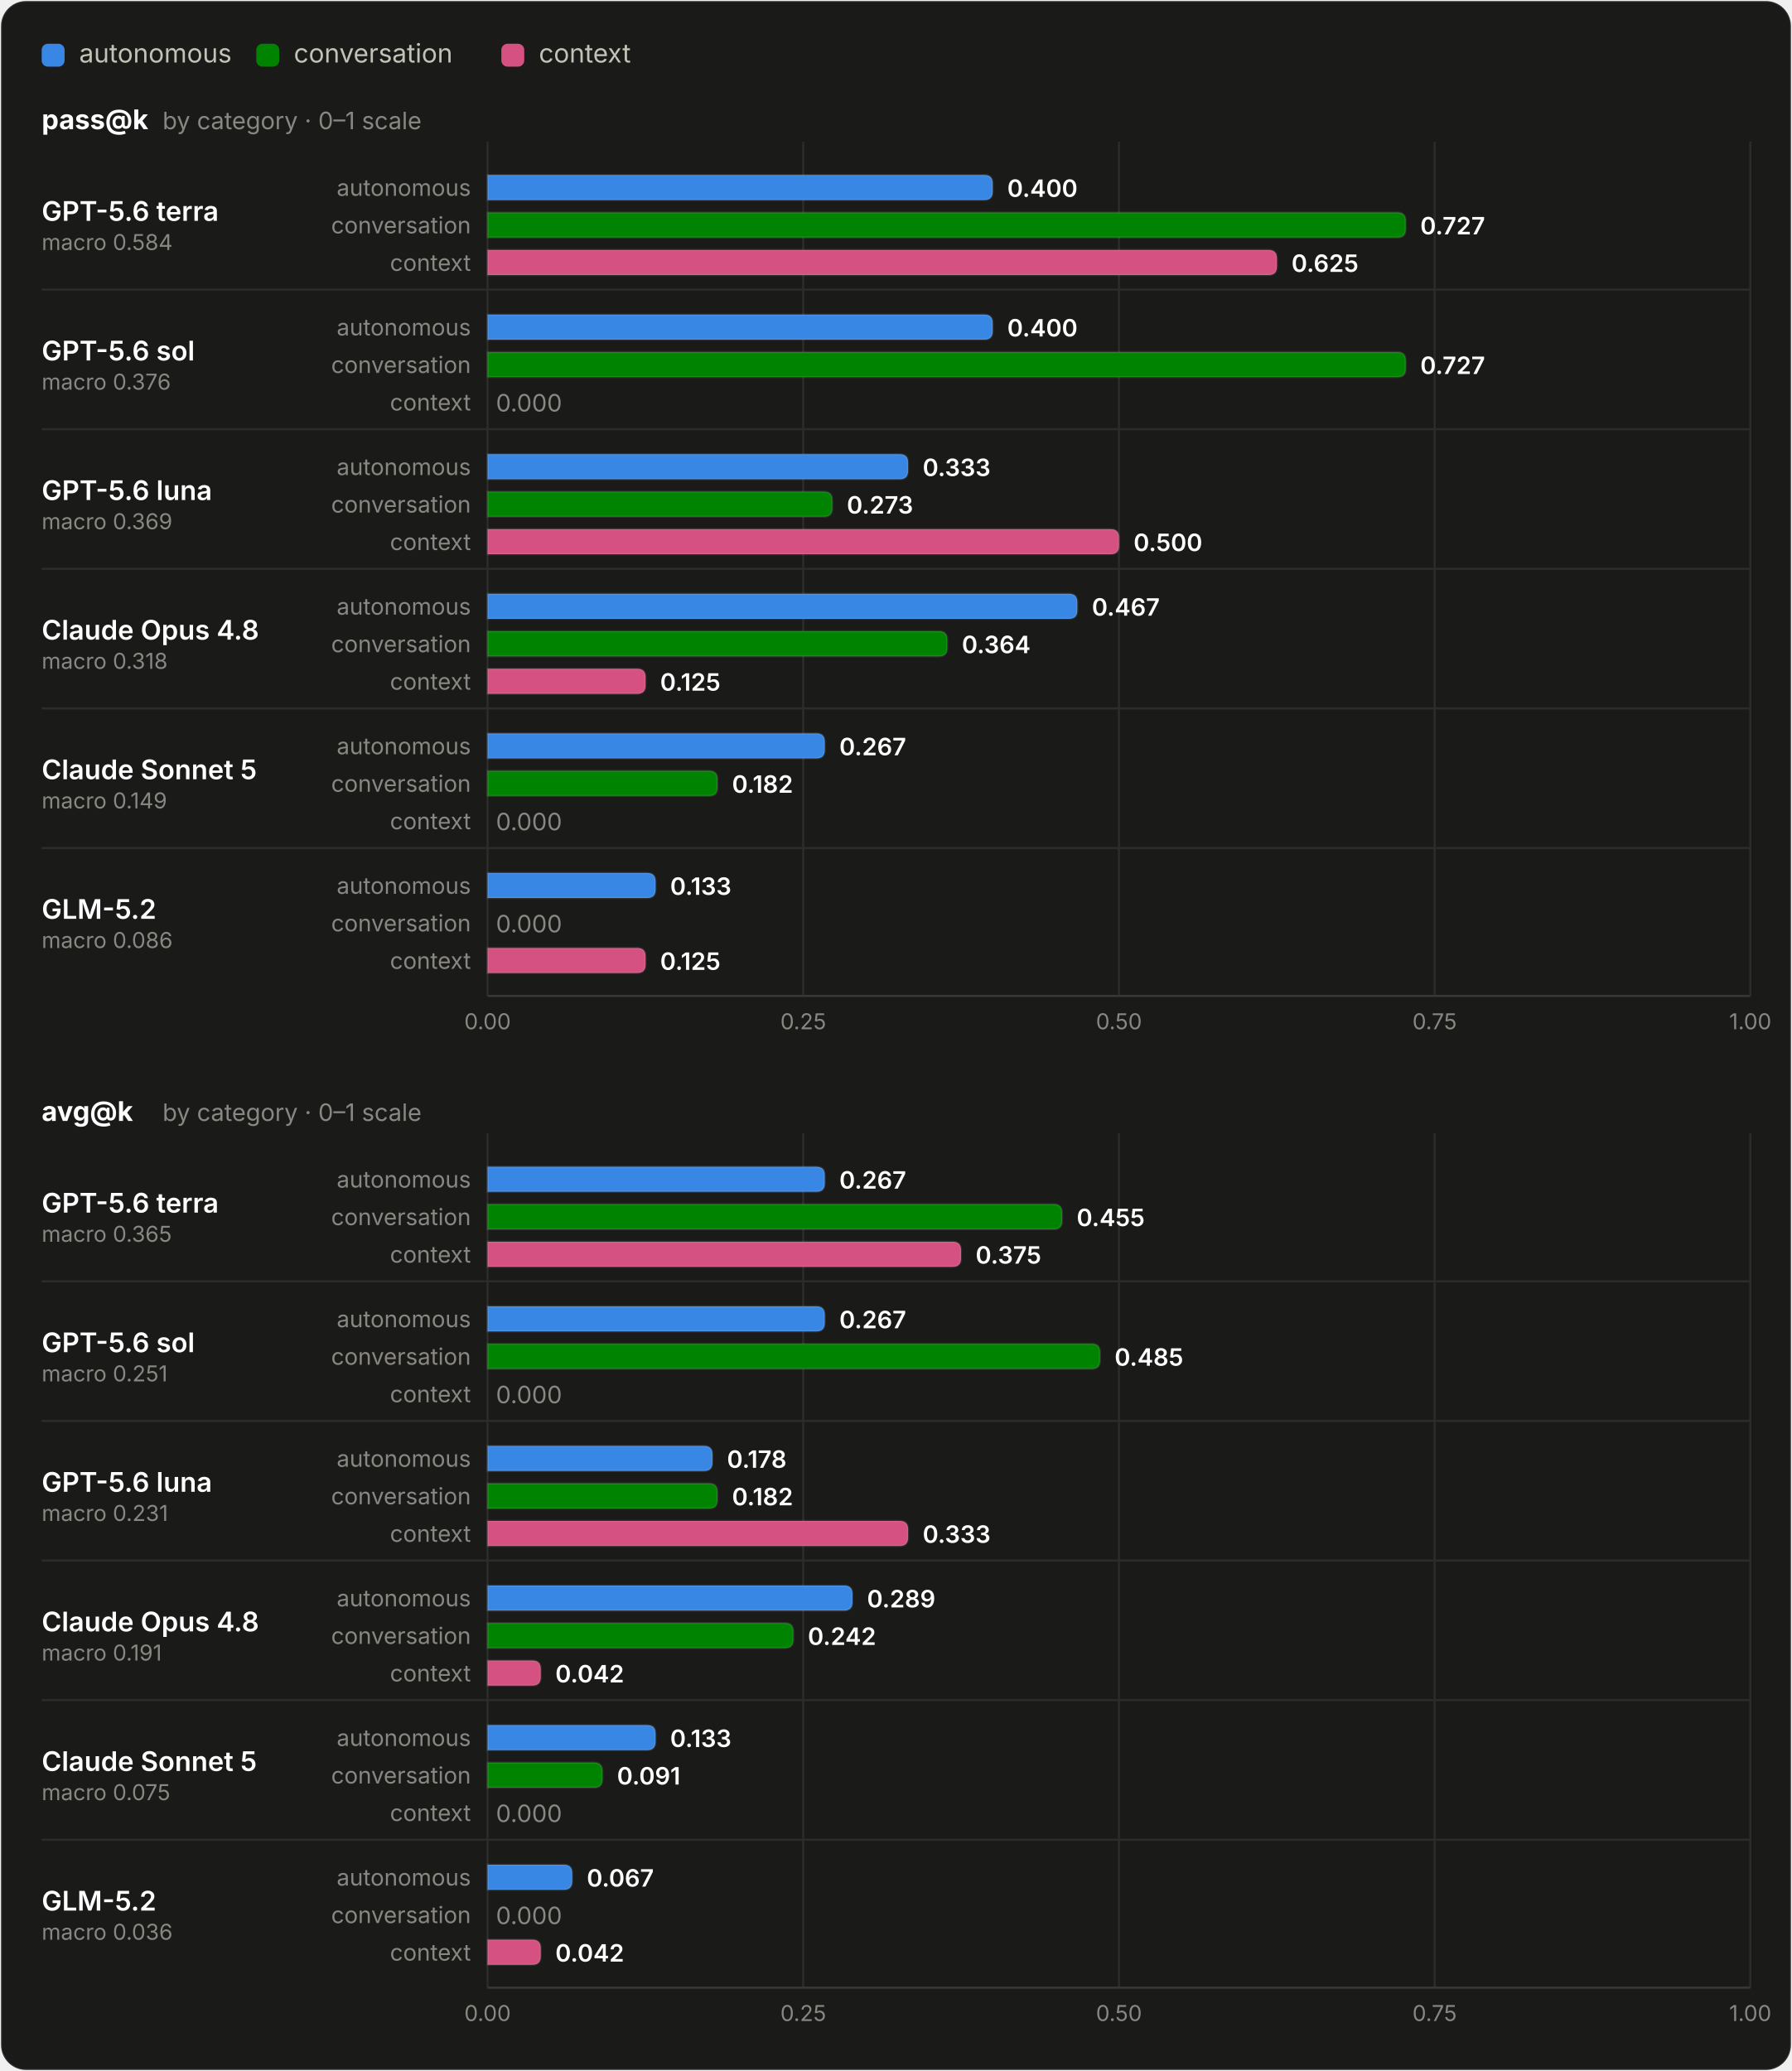
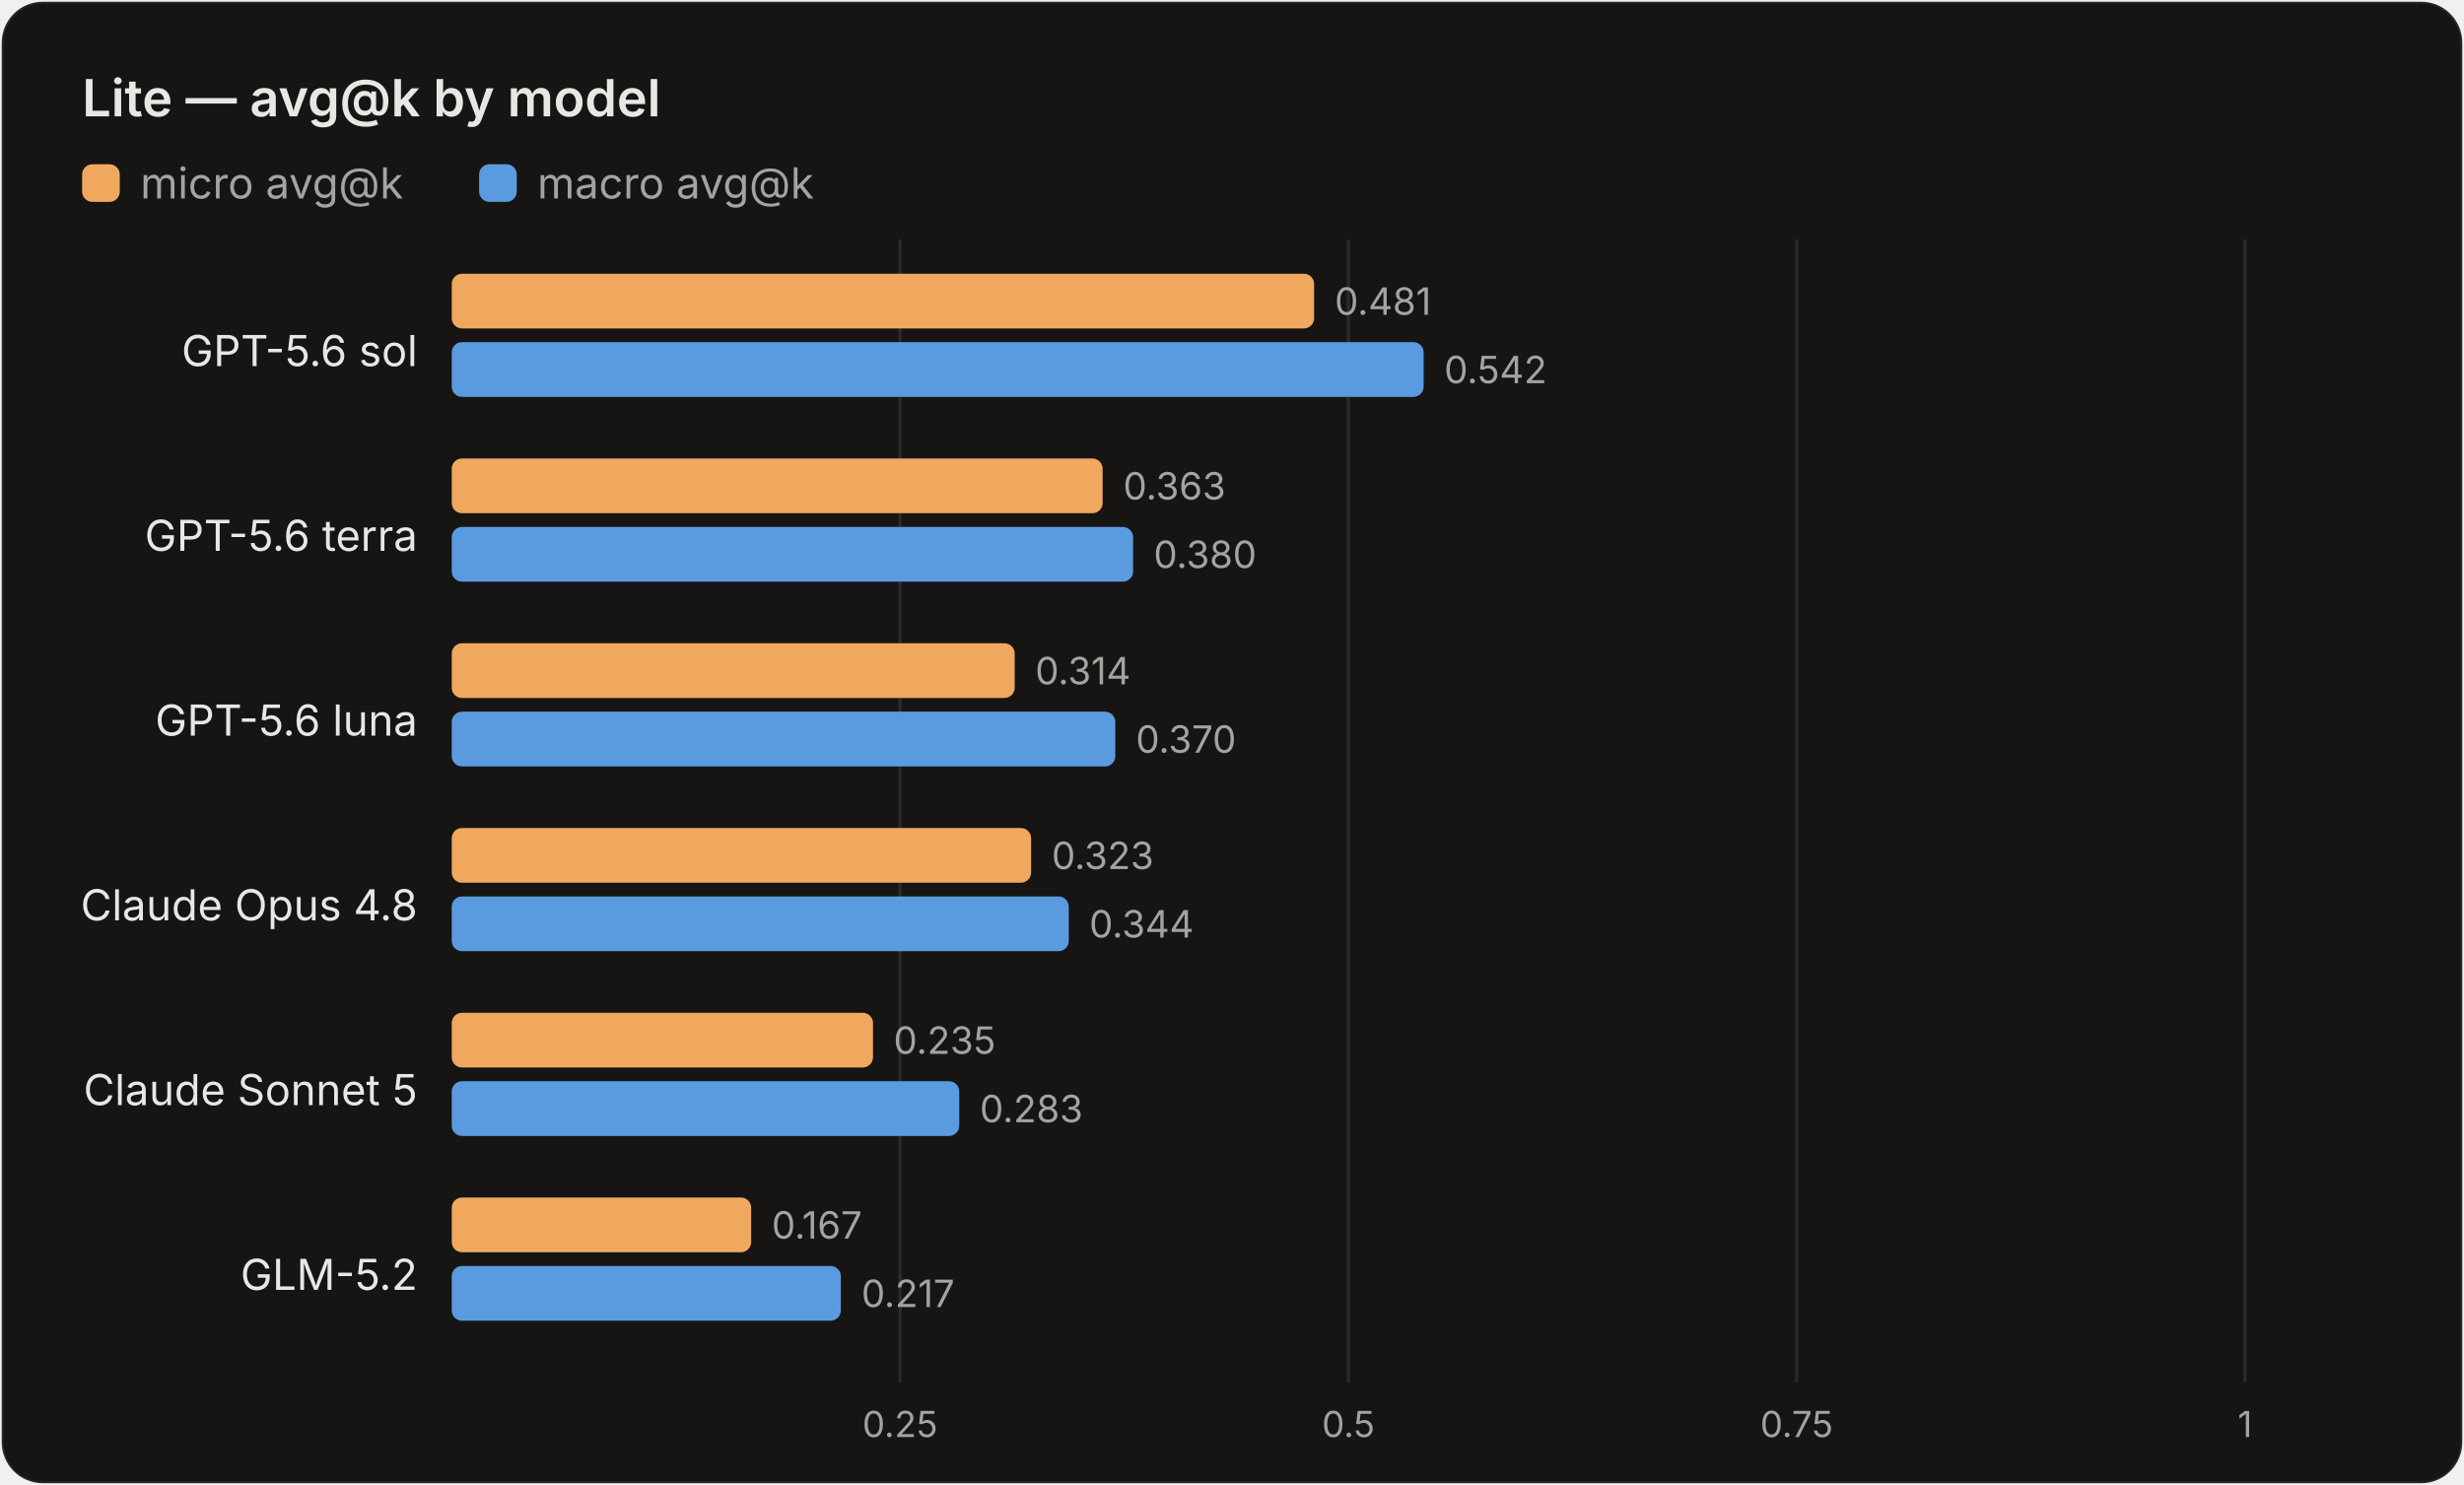
- <svg xmlns="http://www.w3.org/2000/svg" viewBox="0 0 860 994" width="860" height="994" font-family="system-ui,-apple-system,'Segoe UI',sans-serif" role="img" aria-label="Lite pass@k and avg@k by model and category">
-   <rect x="0.5" y="0.5" width="859" height="993" rx="12" fill="#1a1a19" stroke="rgba(255,255,255,0.10)" />
-   <rect x="20" y="21" width="11" height="11" rx="3" fill="#3987e5" />
-   <text x="38" y="30" font-size="12.5" fill="#c3c2b7">autonomous</text>
-   <rect x="123.0" y="21" width="11" height="11" rx="3" fill="#008300" />
-   <text x="141.0" y="30" font-size="12.5" fill="#c3c2b7">conversation</text>
-   <rect x="240.6" y="21" width="11" height="11" rx="3" fill="#d55181" />
-   <text x="258.6" y="30" font-size="12.5" fill="#c3c2b7">context</text>
-   <text x="20" y="62" font-size="13" font-weight="700" fill="#ffffff">pass@k</text>
-   <text x="78" y="62" font-size="11.5" fill="#898781">by category · 0–1 scale</text>
-   <line x1="234.0" y1="68" x2="234.0" y2="478" stroke="#2c2c2a" stroke-width="1" />
-   <text x="234.0" y="494" font-size="10.5" fill="#898781" text-anchor="middle" style="font-variant-numeric:tabular-nums">0.00</text>
-   <line x1="385.5" y1="68" x2="385.5" y2="478" stroke="#2c2c2a" stroke-width="1" />
-   <text x="385.5" y="494" font-size="10.5" fill="#898781" text-anchor="middle" style="font-variant-numeric:tabular-nums">0.25</text>
-   <line x1="537.0" y1="68" x2="537.0" y2="478" stroke="#2c2c2a" stroke-width="1" />
-   <text x="537.0" y="494" font-size="10.5" fill="#898781" text-anchor="middle" style="font-variant-numeric:tabular-nums">0.50</text>
-   <line x1="688.5" y1="68" x2="688.5" y2="478" stroke="#2c2c2a" stroke-width="1" />
-   <text x="688.5" y="494" font-size="10.5" fill="#898781" text-anchor="middle" style="font-variant-numeric:tabular-nums">0.75</text>
-   <line x1="840.0" y1="68" x2="840.0" y2="478" stroke="#2c2c2a" stroke-width="1" />
-   <text x="840.0" y="494" font-size="10.5" fill="#898781" text-anchor="middle" style="font-variant-numeric:tabular-nums">1.00</text>
-   <text x="20" y="106.0" font-size="13" font-weight="600" fill="#ffffff">GPT-5.6 terra</text>
-   <text x="20" y="120.0" font-size="10.5" fill="#898781" style="font-variant-numeric:tabular-nums">macro 0.584</text>
-   <text x="226" y="94.0" font-size="11" fill="#898781" text-anchor="end">autonomous</text>
-   <path d="M234.0,84.0 H472.4 Q476.4,84.0 476.4,88.0 V92.0 Q476.4,96.0 472.4,96.0 H234.0 Z" fill="#3987e5" stroke="rgba(255,255,255,0.10)" stroke-width="1" />
-   <text x="483.4" y="94.5" font-size="11.5" font-weight="600" fill="#ffffff" style="font-variant-numeric:tabular-nums">0.400</text>
-   <text x="226" y="112.0" font-size="11" fill="#898781" text-anchor="end">conversation</text>
-   <path d="M234.0,102.0 H670.6 Q674.6,102.0 674.6,106.0 V110.0 Q674.6,114.0 670.6,114.0 H234.0 Z" fill="#008300" stroke="rgba(255,255,255,0.10)" stroke-width="1" />
-   <text x="681.6" y="112.5" font-size="11.5" font-weight="600" fill="#ffffff" style="font-variant-numeric:tabular-nums">0.727</text>
-   <text x="226" y="130.0" font-size="11" fill="#898781" text-anchor="end">context</text>
-   <path d="M234.0,120.0 H608.8 Q612.8,120.0 612.8,124.0 V128.0 Q612.8,132.0 608.8,132.0 H234.0 Z" fill="#d55181" stroke="rgba(255,255,255,0.10)" stroke-width="1" />
-   <text x="619.8" y="130.5" font-size="11.5" font-weight="600" fill="#ffffff" style="font-variant-numeric:tabular-nums">0.625</text>
-   <line x1="20" y1="139" x2="840" y2="139" stroke="#2c2c2a" stroke-width="1" />
-   <text x="20" y="173.0" font-size="13" font-weight="600" fill="#ffffff">GPT-5.6 sol</text>
-   <text x="20" y="187.0" font-size="10.5" fill="#898781" style="font-variant-numeric:tabular-nums">macro 0.376</text>
-   <text x="226" y="161.0" font-size="11" fill="#898781" text-anchor="end">autonomous</text>
-   <path d="M234.0,151.0 H472.4 Q476.4,151.0 476.4,155.0 V159.0 Q476.4,163.0 472.4,163.0 H234.0 Z" fill="#3987e5" stroke="rgba(255,255,255,0.10)" stroke-width="1" />
-   <text x="483.4" y="161.5" font-size="11.5" font-weight="600" fill="#ffffff" style="font-variant-numeric:tabular-nums">0.400</text>
-   <text x="226" y="179.0" font-size="11" fill="#898781" text-anchor="end">conversation</text>
-   <path d="M234.0,169.0 H670.6 Q674.6,169.0 674.6,173.0 V177.0 Q674.6,181.0 670.6,181.0 H234.0 Z" fill="#008300" stroke="rgba(255,255,255,0.10)" stroke-width="1" />
-   <text x="681.6" y="179.5" font-size="11.5" font-weight="600" fill="#ffffff" style="font-variant-numeric:tabular-nums">0.727</text>
-   <text x="226" y="197.0" font-size="11" fill="#898781" text-anchor="end">context</text>
-   <text x="238" y="197.5" font-size="11.5" fill="#898781" style="font-variant-numeric:tabular-nums">0.000</text>
-   <line x1="20" y1="206" x2="840" y2="206" stroke="#2c2c2a" stroke-width="1" />
-   <text x="20" y="240.0" font-size="13" font-weight="600" fill="#ffffff">GPT-5.6 luna</text>
-   <text x="20" y="254.0" font-size="10.5" fill="#898781" style="font-variant-numeric:tabular-nums">macro 0.369</text>
-   <text x="226" y="228.0" font-size="11" fill="#898781" text-anchor="end">autonomous</text>
-   <path d="M234.0,218.0 H431.8 Q435.8,218.0 435.8,222.0 V226.0 Q435.8,230.0 431.8,230.0 H234.0 Z" fill="#3987e5" stroke="rgba(255,255,255,0.10)" stroke-width="1" />
-   <text x="442.8" y="228.5" font-size="11.5" font-weight="600" fill="#ffffff" style="font-variant-numeric:tabular-nums">0.333</text>
-   <text x="226" y="246.0" font-size="11" fill="#898781" text-anchor="end">conversation</text>
-   <path d="M234.0,236.0 H395.4 Q399.4,236.0 399.4,240.0 V244.0 Q399.4,248.0 395.4,248.0 H234.0 Z" fill="#008300" stroke="rgba(255,255,255,0.10)" stroke-width="1" />
-   <text x="406.4" y="246.5" font-size="11.5" font-weight="600" fill="#ffffff" style="font-variant-numeric:tabular-nums">0.273</text>
-   <text x="226" y="264.0" font-size="11" fill="#898781" text-anchor="end">context</text>
-   <path d="M234.0,254.0 H533.0 Q537.0,254.0 537.0,258.0 V262.0 Q537.0,266.0 533.0,266.0 H234.0 Z" fill="#d55181" stroke="rgba(255,255,255,0.10)" stroke-width="1" />
-   <text x="544.0" y="264.5" font-size="11.5" font-weight="600" fill="#ffffff" style="font-variant-numeric:tabular-nums">0.500</text>
-   <line x1="20" y1="273" x2="840" y2="273" stroke="#2c2c2a" stroke-width="1" />
-   <text x="20" y="307.0" font-size="13" font-weight="600" fill="#ffffff">Claude Opus 4.8</text>
-   <text x="20" y="321.0" font-size="10.5" fill="#898781" style="font-variant-numeric:tabular-nums">macro 0.318</text>
-   <text x="226" y="295.0" font-size="11" fill="#898781" text-anchor="end">autonomous</text>
-   <path d="M234.0,285.0 H513.0 Q517.0,285.0 517.0,289.0 V293.0 Q517.0,297.0 513.0,297.0 H234.0 Z" fill="#3987e5" stroke="rgba(255,255,255,0.10)" stroke-width="1" />
-   <text x="524.0" y="295.5" font-size="11.5" font-weight="600" fill="#ffffff" style="font-variant-numeric:tabular-nums">0.467</text>
-   <text x="226" y="313.0" font-size="11" fill="#898781" text-anchor="end">conversation</text>
-   <path d="M234.0,303.0 H450.6 Q454.6,303.0 454.6,307.0 V311.0 Q454.6,315.0 450.6,315.0 H234.0 Z" fill="#008300" stroke="rgba(255,255,255,0.10)" stroke-width="1" />
-   <text x="461.6" y="313.5" font-size="11.5" font-weight="600" fill="#ffffff" style="font-variant-numeric:tabular-nums">0.364</text>
-   <text x="226" y="331.0" font-size="11" fill="#898781" text-anchor="end">context</text>
-   <path d="M234.0,321.0 H305.8 Q309.8,321.0 309.8,325.0 V329.0 Q309.8,333.0 305.8,333.0 H234.0 Z" fill="#d55181" stroke="rgba(255,255,255,0.10)" stroke-width="1" />
-   <text x="316.8" y="331.5" font-size="11.5" font-weight="600" fill="#ffffff" style="font-variant-numeric:tabular-nums">0.125</text>
-   <line x1="20" y1="340" x2="840" y2="340" stroke="#2c2c2a" stroke-width="1" />
-   <text x="20" y="374.0" font-size="13" font-weight="600" fill="#ffffff">Claude Sonnet 5</text>
-   <text x="20" y="388.0" font-size="10.5" fill="#898781" style="font-variant-numeric:tabular-nums">macro 0.149</text>
-   <text x="226" y="362.0" font-size="11" fill="#898781" text-anchor="end">autonomous</text>
-   <path d="M234.0,352.0 H391.8 Q395.8,352.0 395.8,356.0 V360.0 Q395.8,364.0 391.8,364.0 H234.0 Z" fill="#3987e5" stroke="rgba(255,255,255,0.10)" stroke-width="1" />
-   <text x="402.8" y="362.5" font-size="11.5" font-weight="600" fill="#ffffff" style="font-variant-numeric:tabular-nums">0.267</text>
-   <text x="226" y="380.0" font-size="11" fill="#898781" text-anchor="end">conversation</text>
-   <path d="M234.0,370.0 H340.3 Q344.3,370.0 344.3,374.0 V378.0 Q344.3,382.0 340.3,382.0 H234.0 Z" fill="#008300" stroke="rgba(255,255,255,0.10)" stroke-width="1" />
-   <text x="351.3" y="380.5" font-size="11.5" font-weight="600" fill="#ffffff" style="font-variant-numeric:tabular-nums">0.182</text>
-   <text x="226" y="398.0" font-size="11" fill="#898781" text-anchor="end">context</text>
-   <text x="238" y="398.5" font-size="11.5" fill="#898781" style="font-variant-numeric:tabular-nums">0.000</text>
-   <line x1="20" y1="407" x2="840" y2="407" stroke="#2c2c2a" stroke-width="1" />
-   <text x="20" y="441.0" font-size="13" font-weight="600" fill="#ffffff">GLM-5.2</text>
-   <text x="20" y="455.0" font-size="10.5" fill="#898781" style="font-variant-numeric:tabular-nums">macro 0.086</text>
-   <text x="226" y="429.0" font-size="11" fill="#898781" text-anchor="end">autonomous</text>
-   <path d="M234.0,419.0 H310.6 Q314.6,419.0 314.6,423.0 V427.0 Q314.6,431.0 310.6,431.0 H234.0 Z" fill="#3987e5" stroke="rgba(255,255,255,0.10)" stroke-width="1" />
-   <text x="321.6" y="429.5" font-size="11.5" font-weight="600" fill="#ffffff" style="font-variant-numeric:tabular-nums">0.133</text>
-   <text x="226" y="447.0" font-size="11" fill="#898781" text-anchor="end">conversation</text>
-   <text x="238" y="447.5" font-size="11.5" fill="#898781" style="font-variant-numeric:tabular-nums">0.000</text>
-   <text x="226" y="465.0" font-size="11" fill="#898781" text-anchor="end">context</text>
-   <path d="M234.0,455.0 H305.8 Q309.8,455.0 309.8,459.0 V463.0 Q309.8,467.0 305.8,467.0 H234.0 Z" fill="#d55181" stroke="rgba(255,255,255,0.10)" stroke-width="1" />
-   <text x="316.8" y="465.5" font-size="11.5" font-weight="600" fill="#ffffff" style="font-variant-numeric:tabular-nums">0.125</text>
-   <line x1="234" y1="478" x2="840" y2="478" stroke="#383835" stroke-width="1" />
-   <text x="20" y="538" font-size="13" font-weight="700" fill="#ffffff">avg@k</text>
-   <text x="78" y="538" font-size="11.5" fill="#898781">by category · 0–1 scale</text>
-   <line x1="234.0" y1="544" x2="234.0" y2="954" stroke="#2c2c2a" stroke-width="1" />
-   <text x="234.0" y="970" font-size="10.5" fill="#898781" text-anchor="middle" style="font-variant-numeric:tabular-nums">0.00</text>
-   <line x1="385.5" y1="544" x2="385.5" y2="954" stroke="#2c2c2a" stroke-width="1" />
-   <text x="385.5" y="970" font-size="10.5" fill="#898781" text-anchor="middle" style="font-variant-numeric:tabular-nums">0.25</text>
-   <line x1="537.0" y1="544" x2="537.0" y2="954" stroke="#2c2c2a" stroke-width="1" />
-   <text x="537.0" y="970" font-size="10.5" fill="#898781" text-anchor="middle" style="font-variant-numeric:tabular-nums">0.50</text>
-   <line x1="688.5" y1="544" x2="688.5" y2="954" stroke="#2c2c2a" stroke-width="1" />
-   <text x="688.5" y="970" font-size="10.5" fill="#898781" text-anchor="middle" style="font-variant-numeric:tabular-nums">0.75</text>
-   <line x1="840.0" y1="544" x2="840.0" y2="954" stroke="#2c2c2a" stroke-width="1" />
-   <text x="840.0" y="970" font-size="10.5" fill="#898781" text-anchor="middle" style="font-variant-numeric:tabular-nums">1.00</text>
-   <text x="20" y="582.0" font-size="13" font-weight="600" fill="#ffffff">GPT-5.6 terra</text>
-   <text x="20" y="596.0" font-size="10.5" fill="#898781" style="font-variant-numeric:tabular-nums">macro 0.365</text>
-   <text x="226" y="570.0" font-size="11" fill="#898781" text-anchor="end">autonomous</text>
-   <path d="M234.0,560.0 H391.8 Q395.8,560.0 395.8,564.0 V568.0 Q395.8,572.0 391.8,572.0 H234.0 Z" fill="#3987e5" stroke="rgba(255,255,255,0.10)" stroke-width="1" />
-   <text x="402.8" y="570.5" font-size="11.5" font-weight="600" fill="#ffffff" style="font-variant-numeric:tabular-nums">0.267</text>
-   <text x="226" y="588.0" font-size="11" fill="#898781" text-anchor="end">conversation</text>
-   <path d="M234.0,578.0 H505.7 Q509.7,578.0 509.7,582.0 V586.0 Q509.7,590.0 505.7,590.0 H234.0 Z" fill="#008300" stroke="rgba(255,255,255,0.10)" stroke-width="1" />
-   <text x="516.7" y="588.5" font-size="11.5" font-weight="600" fill="#ffffff" style="font-variant-numeric:tabular-nums">0.455</text>
-   <text x="226" y="606.0" font-size="11" fill="#898781" text-anchor="end">context</text>
-   <path d="M234.0,596.0 H457.2 Q461.2,596.0 461.2,600.0 V604.0 Q461.2,608.0 457.2,608.0 H234.0 Z" fill="#d55181" stroke="rgba(255,255,255,0.10)" stroke-width="1" />
-   <text x="468.2" y="606.5" font-size="11.5" font-weight="600" fill="#ffffff" style="font-variant-numeric:tabular-nums">0.375</text>
-   <line x1="20" y1="615" x2="840" y2="615" stroke="#2c2c2a" stroke-width="1" />
-   <text x="20" y="649.0" font-size="13" font-weight="600" fill="#ffffff">GPT-5.6 sol</text>
-   <text x="20" y="663.0" font-size="10.5" fill="#898781" style="font-variant-numeric:tabular-nums">macro 0.251</text>
-   <text x="226" y="637.0" font-size="11" fill="#898781" text-anchor="end">autonomous</text>
-   <path d="M234.0,627.0 H391.8 Q395.8,627.0 395.8,631.0 V635.0 Q395.8,639.0 391.8,639.0 H234.0 Z" fill="#3987e5" stroke="rgba(255,255,255,0.10)" stroke-width="1" />
-   <text x="402.8" y="637.5" font-size="11.5" font-weight="600" fill="#ffffff" style="font-variant-numeric:tabular-nums">0.267</text>
-   <text x="226" y="655.0" font-size="11" fill="#898781" text-anchor="end">conversation</text>
-   <path d="M234.0,645.0 H523.9 Q527.9,645.0 527.9,649.0 V653.0 Q527.9,657.0 523.9,657.0 H234.0 Z" fill="#008300" stroke="rgba(255,255,255,0.10)" stroke-width="1" />
-   <text x="534.9" y="655.5" font-size="11.5" font-weight="600" fill="#ffffff" style="font-variant-numeric:tabular-nums">0.485</text>
-   <text x="226" y="673.0" font-size="11" fill="#898781" text-anchor="end">context</text>
-   <text x="238" y="673.5" font-size="11.5" fill="#898781" style="font-variant-numeric:tabular-nums">0.000</text>
-   <line x1="20" y1="682" x2="840" y2="682" stroke="#2c2c2a" stroke-width="1" />
-   <text x="20" y="716.0" font-size="13" font-weight="600" fill="#ffffff">GPT-5.6 luna</text>
-   <text x="20" y="730.0" font-size="10.5" fill="#898781" style="font-variant-numeric:tabular-nums">macro 0.231</text>
-   <text x="226" y="704.0" font-size="11" fill="#898781" text-anchor="end">autonomous</text>
-   <path d="M234.0,694.0 H337.9 Q341.9,694.0 341.9,698.0 V702.0 Q341.9,706.0 337.9,706.0 H234.0 Z" fill="#3987e5" stroke="rgba(255,255,255,0.10)" stroke-width="1" />
-   <text x="348.9" y="704.5" font-size="11.5" font-weight="600" fill="#ffffff" style="font-variant-numeric:tabular-nums">0.178</text>
-   <text x="226" y="722.0" font-size="11" fill="#898781" text-anchor="end">conversation</text>
-   <path d="M234.0,712.0 H340.3 Q344.3,712.0 344.3,716.0 V720.0 Q344.3,724.0 340.3,724.0 H234.0 Z" fill="#008300" stroke="rgba(255,255,255,0.10)" stroke-width="1" />
-   <text x="351.3" y="722.5" font-size="11.5" font-weight="600" fill="#ffffff" style="font-variant-numeric:tabular-nums">0.182</text>
-   <text x="226" y="740.0" font-size="11" fill="#898781" text-anchor="end">context</text>
-   <path d="M234.0,730.0 H431.8 Q435.8,730.0 435.8,734.0 V738.0 Q435.8,742.0 431.8,742.0 H234.0 Z" fill="#d55181" stroke="rgba(255,255,255,0.10)" stroke-width="1" />
-   <text x="442.8" y="740.5" font-size="11.5" font-weight="600" fill="#ffffff" style="font-variant-numeric:tabular-nums">0.333</text>
-   <line x1="20" y1="749" x2="840" y2="749" stroke="#2c2c2a" stroke-width="1" />
-   <text x="20" y="783.0" font-size="13" font-weight="600" fill="#ffffff">Claude Opus 4.8</text>
-   <text x="20" y="797.0" font-size="10.5" fill="#898781" style="font-variant-numeric:tabular-nums">macro 0.191</text>
-   <text x="226" y="771.0" font-size="11" fill="#898781" text-anchor="end">autonomous</text>
-   <path d="M234.0,761.0 H405.1 Q409.1,761.0 409.1,765.0 V769.0 Q409.1,773.0 405.1,773.0 H234.0 Z" fill="#3987e5" stroke="rgba(255,255,255,0.10)" stroke-width="1" />
-   <text x="416.1" y="771.5" font-size="11.5" font-weight="600" fill="#ffffff" style="font-variant-numeric:tabular-nums">0.289</text>
-   <text x="226" y="789.0" font-size="11" fill="#898781" text-anchor="end">conversation</text>
-   <path d="M234.0,779.0 H376.7 Q380.7,779.0 380.7,783.0 V787.0 Q380.7,791.0 376.7,791.0 H234.0 Z" fill="#008300" stroke="rgba(255,255,255,0.10)" stroke-width="1" />
-   <text x="387.7" y="789.5" font-size="11.5" font-weight="600" fill="#ffffff" style="font-variant-numeric:tabular-nums">0.242</text>
-   <text x="226" y="807.0" font-size="11" fill="#898781" text-anchor="end">context</text>
-   <path d="M234.0,797.0 H255.5 Q259.5,797.0 259.5,801.0 V805.0 Q259.5,809.0 255.5,809.0 H234.0 Z" fill="#d55181" stroke="rgba(255,255,255,0.10)" stroke-width="1" />
-   <text x="266.5" y="807.5" font-size="11.5" font-weight="600" fill="#ffffff" style="font-variant-numeric:tabular-nums">0.042</text>
-   <line x1="20" y1="816" x2="840" y2="816" stroke="#2c2c2a" stroke-width="1" />
-   <text x="20" y="850.0" font-size="13" font-weight="600" fill="#ffffff">Claude Sonnet 5</text>
-   <text x="20" y="864.0" font-size="10.5" fill="#898781" style="font-variant-numeric:tabular-nums">macro 0.075</text>
-   <text x="226" y="838.0" font-size="11" fill="#898781" text-anchor="end">autonomous</text>
-   <path d="M234.0,828.0 H310.6 Q314.6,828.0 314.6,832.0 V836.0 Q314.6,840.0 310.6,840.0 H234.0 Z" fill="#3987e5" stroke="rgba(255,255,255,0.10)" stroke-width="1" />
-   <text x="321.6" y="838.5" font-size="11.5" font-weight="600" fill="#ffffff" style="font-variant-numeric:tabular-nums">0.133</text>
-   <text x="226" y="856.0" font-size="11" fill="#898781" text-anchor="end">conversation</text>
-   <path d="M234.0,846.0 H285.1 Q289.1,846.0 289.1,850.0 V854.0 Q289.1,858.0 285.1,858.0 H234.0 Z" fill="#008300" stroke="rgba(255,255,255,0.10)" stroke-width="1" />
-   <text x="296.1" y="856.5" font-size="11.5" font-weight="600" fill="#ffffff" style="font-variant-numeric:tabular-nums">0.091</text>
-   <text x="226" y="874.0" font-size="11" fill="#898781" text-anchor="end">context</text>
-   <text x="238" y="874.5" font-size="11.5" fill="#898781" style="font-variant-numeric:tabular-nums">0.000</text>
-   <line x1="20" y1="883" x2="840" y2="883" stroke="#2c2c2a" stroke-width="1" />
-   <text x="20" y="917.0" font-size="13" font-weight="600" fill="#ffffff">GLM-5.2</text>
-   <text x="20" y="931.0" font-size="10.5" fill="#898781" style="font-variant-numeric:tabular-nums">macro 0.036</text>
-   <text x="226" y="905.0" font-size="11" fill="#898781" text-anchor="end">autonomous</text>
-   <path d="M234.0,895.0 H270.6 Q274.6,895.0 274.6,899.0 V903.0 Q274.6,907.0 270.6,907.0 H234.0 Z" fill="#3987e5" stroke="rgba(255,255,255,0.10)" stroke-width="1" />
-   <text x="281.6" y="905.5" font-size="11.5" font-weight="600" fill="#ffffff" style="font-variant-numeric:tabular-nums">0.067</text>
-   <text x="226" y="923.0" font-size="11" fill="#898781" text-anchor="end">conversation</text>
-   <text x="238" y="923.5" font-size="11.5" fill="#898781" style="font-variant-numeric:tabular-nums">0.000</text>
-   <text x="226" y="941.0" font-size="11" fill="#898781" text-anchor="end">context</text>
-   <path d="M234.0,931.0 H255.5 Q259.5,931.0 259.5,935.0 V939.0 Q259.5,943.0 255.5,943.0 H234.0 Z" fill="#d55181" stroke="rgba(255,255,255,0.10)" stroke-width="1" />
-   <text x="266.5" y="941.5" font-size="11.5" font-weight="600" fill="#ffffff" style="font-variant-numeric:tabular-nums">0.042</text>
-   <line x1="234" y1="954" x2="840" y2="954" stroke="#383835" stroke-width="1" />
+ <svg xmlns="http://www.w3.org/2000/svg" viewBox="0 0 720 434" width="720" height="434" font-family="system-ui,-apple-system,'Segoe UI',sans-serif" role="img" aria-label="Lite micro and macro avg@k by model, sorted by macro avg@k">
+   <rect x="0.5" y="0.5" width="719" height="433" rx="12" fill="#161514" stroke="rgba(255,255,255,0.09)" />
+   <text x="24" y="34" font-size="15" font-weight="600" fill="#e8e7e4">Lite — avg@k by model</text>
+   <rect x="24" y="48" width="11" height="11" rx="3" fill="#f0a85f" />
+   <text x="41" y="58" font-size="12.5" fill="#a4a3a0">micro avg@k</text>
+   <rect x="140" y="48" width="11" height="11" rx="3" fill="#5a9be0" />
+   <text x="157" y="58" font-size="12.5" fill="#a4a3a0">macro avg@k</text>
+   <line x1="263.0" y1="70" x2="263.0" y2="404" stroke="rgba(255,255,255,0.09)" />
+   <text x="263.0" y="420" font-size="10.5" fill="#a4a3a0" text-anchor="middle">0.25</text>
+   <line x1="394.0" y1="70" x2="394.0" y2="404" stroke="rgba(255,255,255,0.09)" />
+   <text x="394.0" y="420" font-size="10.5" fill="#a4a3a0" text-anchor="middle">0.5</text>
+   <line x1="525.0" y1="70" x2="525.0" y2="404" stroke="rgba(255,255,255,0.09)" />
+   <text x="525.0" y="420" font-size="10.5" fill="#a4a3a0" text-anchor="middle">0.75</text>
+   <line x1="656.0" y1="70" x2="656.0" y2="404" stroke="rgba(255,255,255,0.09)" />
+   <text x="656.0" y="420" font-size="10.5" fill="#a4a3a0" text-anchor="middle">1</text>
+   <text x="122" y="107" font-size="12.5" fill="#e8e7e4" text-anchor="end">GPT-5.6 sol</text>
+   <rect x="132" y="80" width="252.0" height="16" rx="3" fill="#f0a85f" />
+   <text x="390.0" y="92" font-size="11" fill="#a4a3a0">0.481</text>
+   <rect x="132" y="100" width="284.0" height="16" rx="3" fill="#5a9be0" />
+   <text x="422.0" y="112" font-size="11" fill="#a4a3a0">0.542</text>
+   <text x="122" y="161" font-size="12.5" fill="#e8e7e4" text-anchor="end">GPT-5.6 terra</text>
+   <rect x="132" y="134" width="190.2" height="16" rx="3" fill="#f0a85f" />
+   <text x="328.2" y="146" font-size="11" fill="#a4a3a0">0.363</text>
+   <rect x="132" y="154" width="199.1" height="16" rx="3" fill="#5a9be0" />
+   <text x="337.1" y="166" font-size="11" fill="#a4a3a0">0.380</text>
+   <text x="122" y="215" font-size="12.5" fill="#e8e7e4" text-anchor="end">GPT-5.6 luna</text>
+   <rect x="132" y="188" width="164.5" height="16" rx="3" fill="#f0a85f" />
+   <text x="302.5" y="200" font-size="11" fill="#a4a3a0">0.314</text>
+   <rect x="132" y="208" width="193.9" height="16" rx="3" fill="#5a9be0" />
+   <text x="331.9" y="220" font-size="11" fill="#a4a3a0">0.370</text>
+   <text x="122" y="269" font-size="12.5" fill="#e8e7e4" text-anchor="end">Claude Opus 4.8</text>
+   <rect x="132" y="242" width="169.3" height="16" rx="3" fill="#f0a85f" />
+   <text x="307.3" y="254" font-size="11" fill="#a4a3a0">0.323</text>
+   <rect x="132" y="262" width="180.3" height="16" rx="3" fill="#5a9be0" />
+   <text x="318.3" y="274" font-size="11" fill="#a4a3a0">0.344</text>
+   <text x="122" y="323" font-size="12.5" fill="#e8e7e4" text-anchor="end">Claude Sonnet 5</text>
+   <rect x="132" y="296" width="123.1" height="16" rx="3" fill="#f0a85f" />
+   <text x="261.1" y="308" font-size="11" fill="#a4a3a0">0.235</text>
+   <rect x="132" y="316" width="148.3" height="16" rx="3" fill="#5a9be0" />
+   <text x="286.3" y="328" font-size="11" fill="#a4a3a0">0.283</text>
+   <text x="122" y="377" font-size="12.5" fill="#e8e7e4" text-anchor="end">GLM-5.2</text>
+   <rect x="132" y="350" width="87.5" height="16" rx="3" fill="#f0a85f" />
+   <text x="225.5" y="362" font-size="11" fill="#a4a3a0">0.167</text>
+   <rect x="132" y="370" width="113.7" height="16" rx="3" fill="#5a9be0" />
+   <text x="251.7" y="382" font-size="11" fill="#a4a3a0">0.217</text>
</svg>
